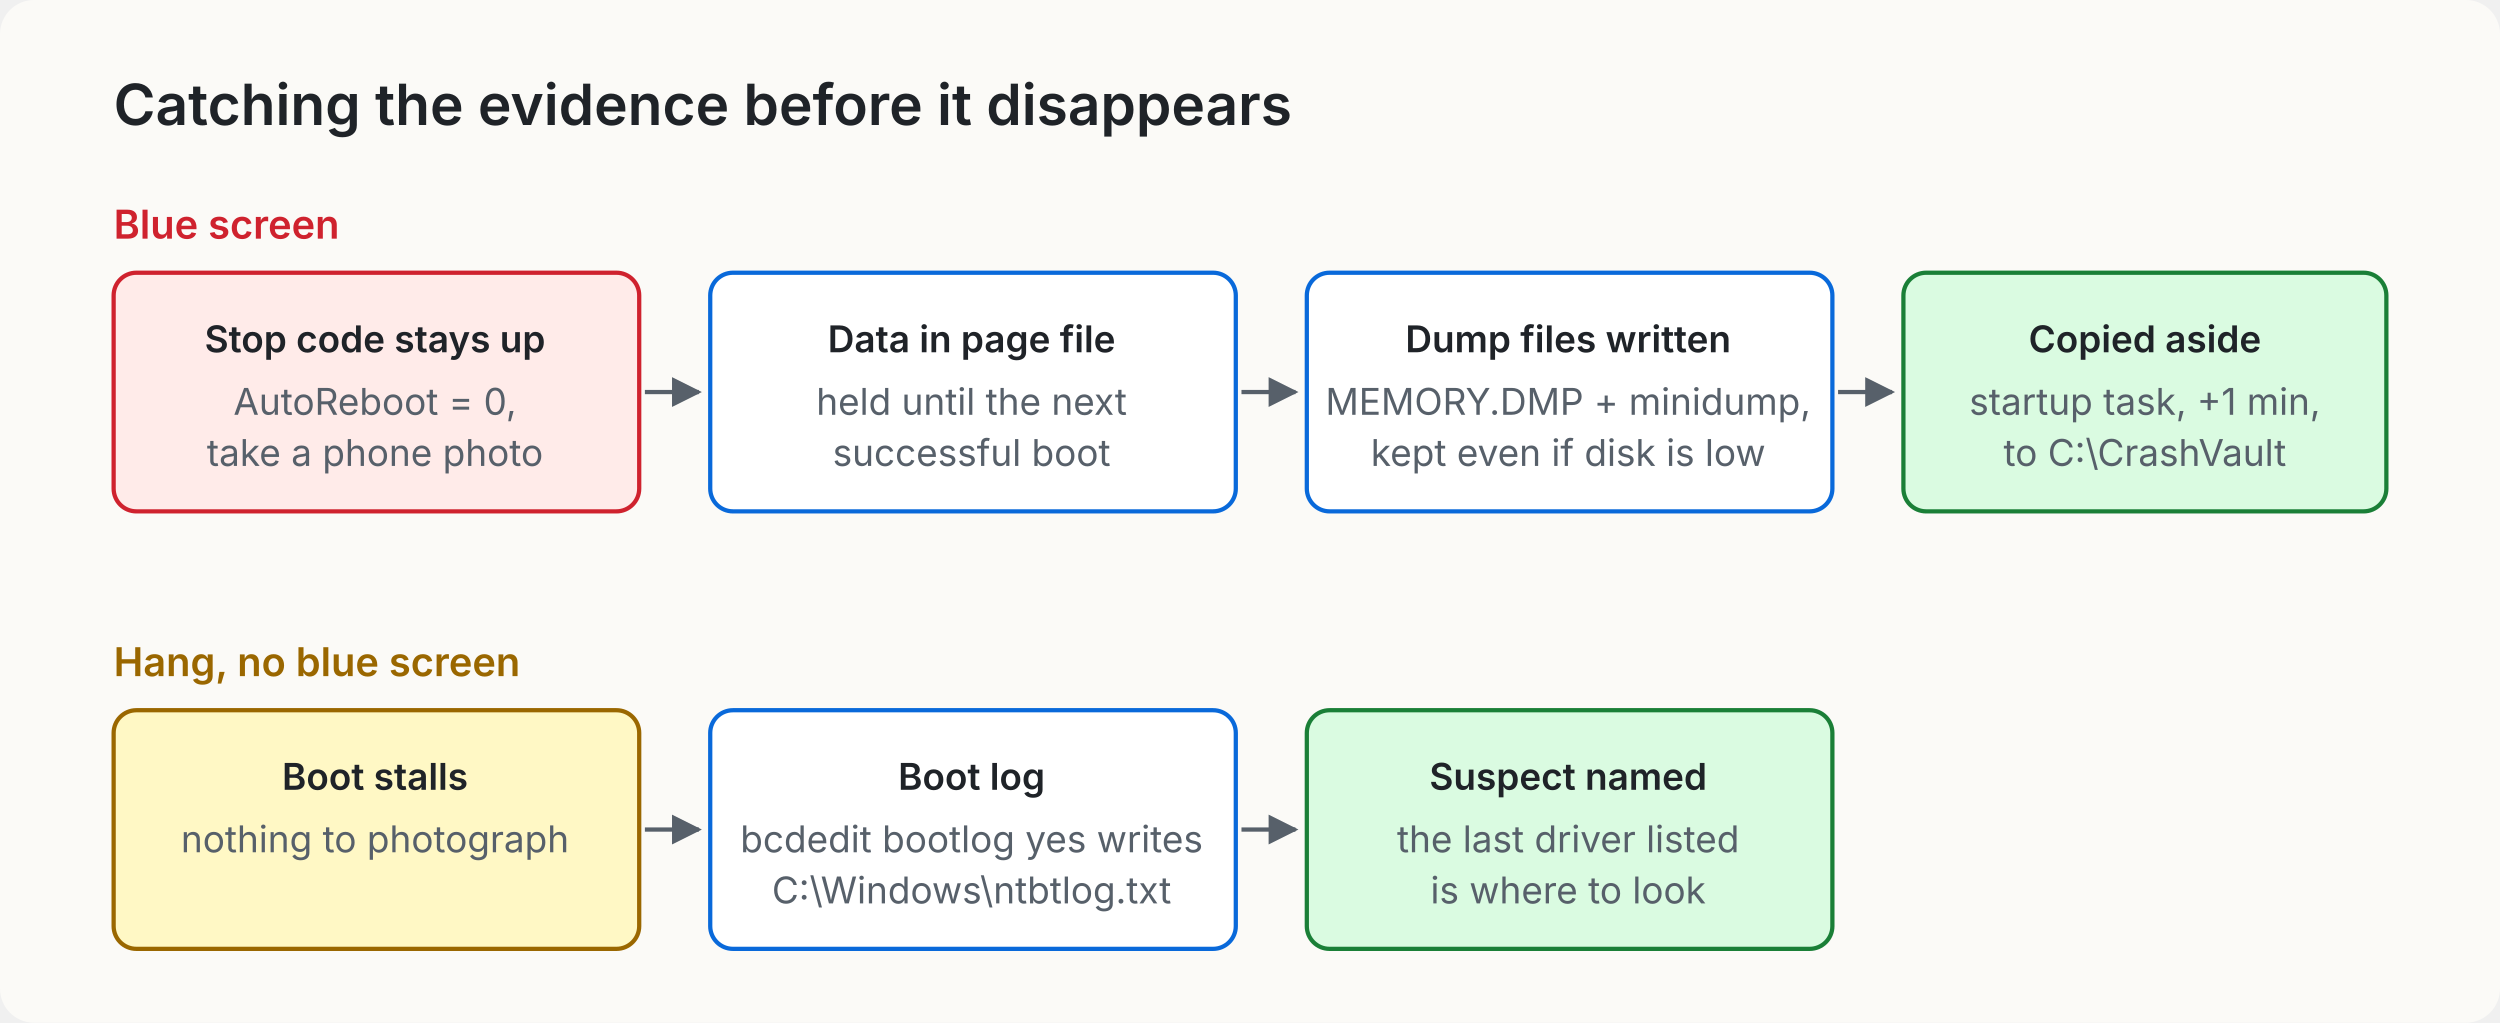
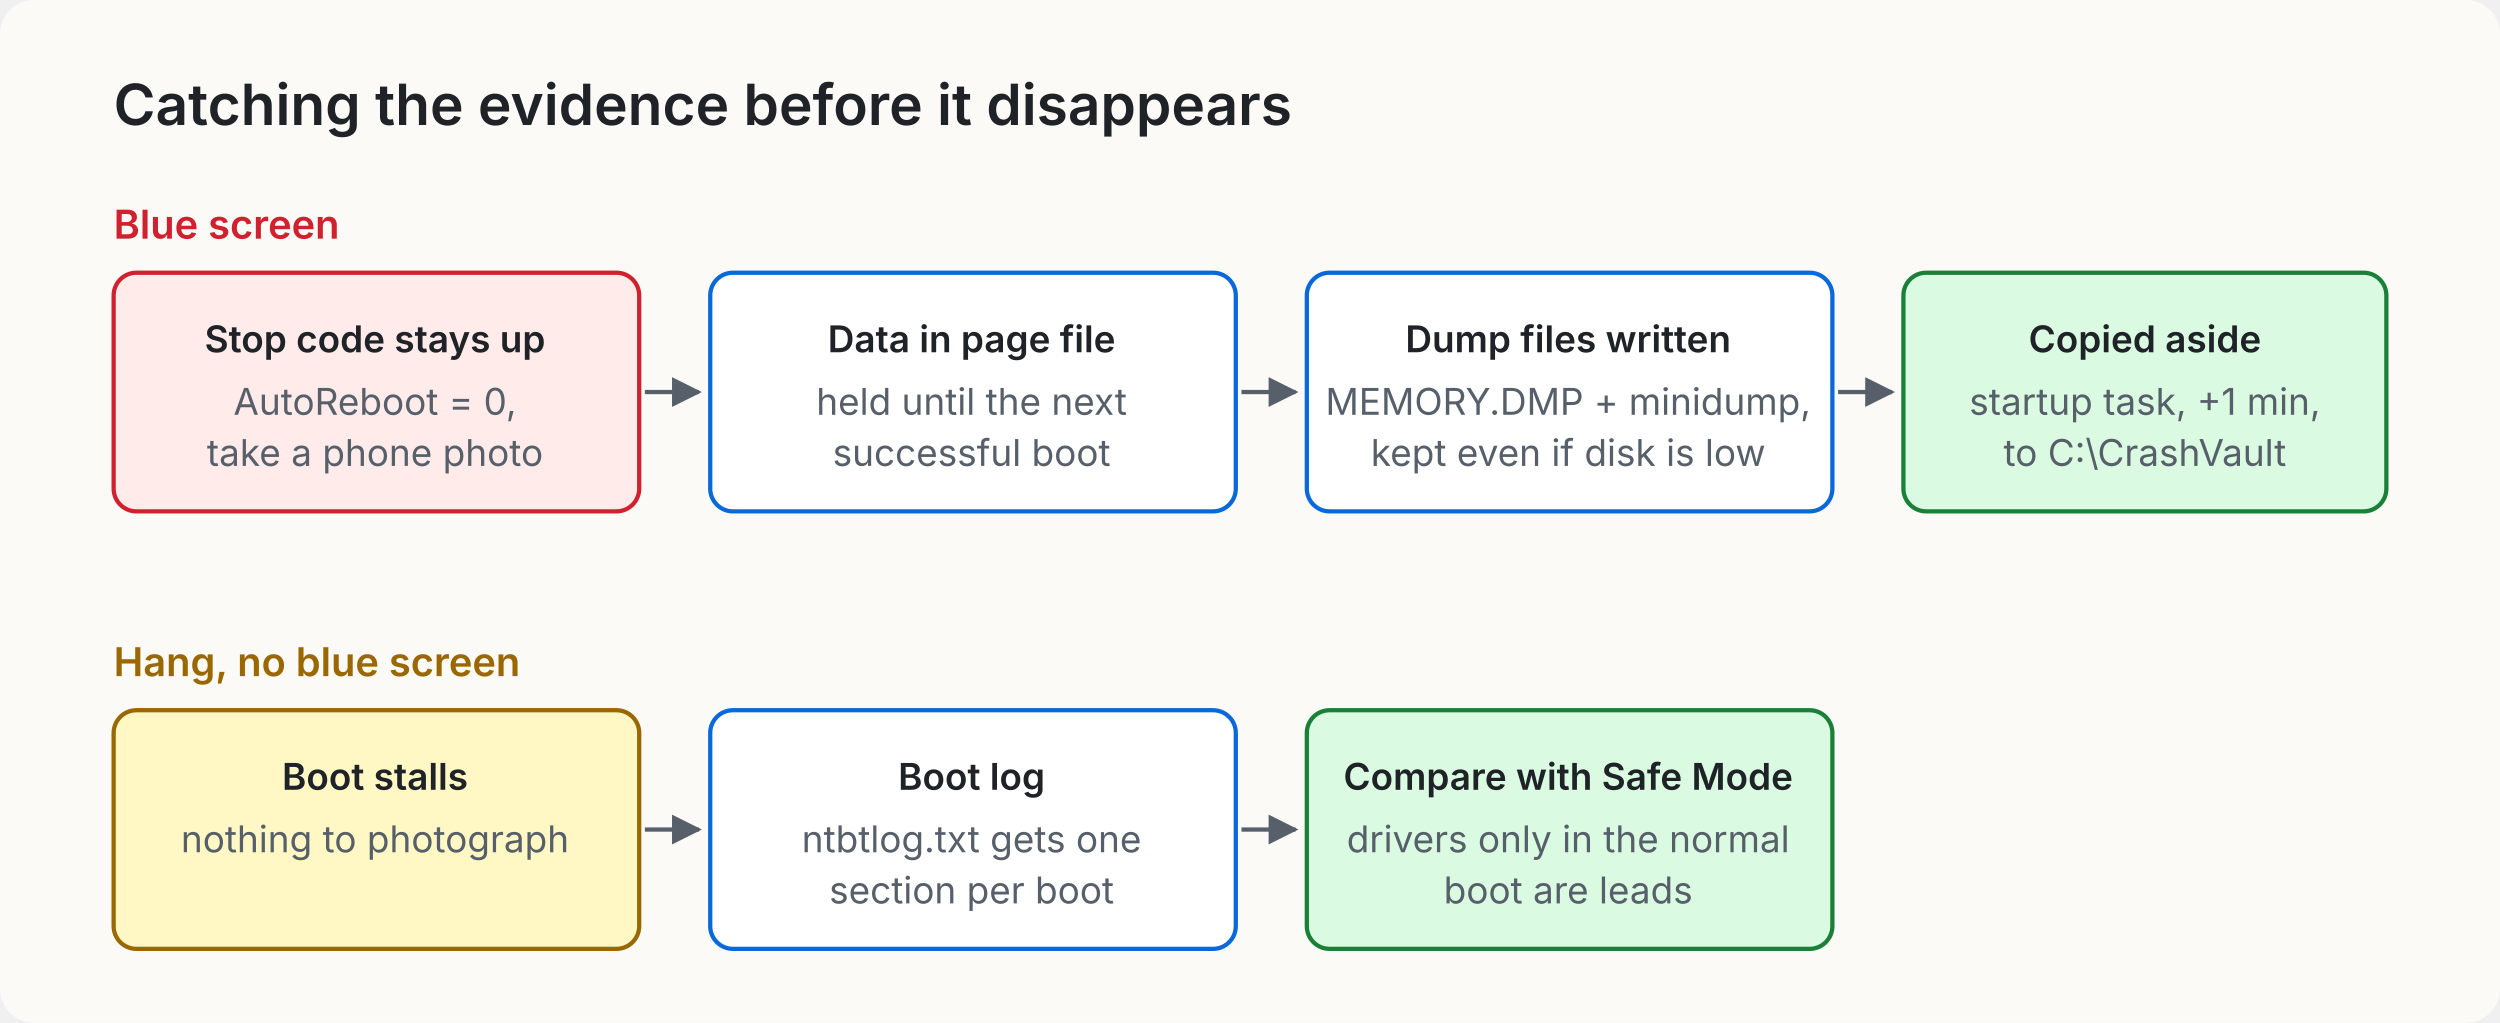
<svg xmlns="http://www.w3.org/2000/svg" viewBox="0 0 880 360" width="880" height="360" role="img" aria-labelledby="t d" font-family="system-ui, -apple-system, Segoe UI, sans-serif">
  <rect width="880" height="360" rx="12" fill="#fbfaf7" />
  <defs>
    <marker id="a" viewBox="0 0 10 10" refX="9" refY="5" markerWidth="7" markerHeight="7" orient="auto">
      <path d="M0,0 L10,5 L0,10 z" fill="#57606a" />
    </marker>
  </defs>
  <text x="40" y="44" font-size="20" font-weight="600" fill="#1f2328">Catching the evidence before it disappears</text>
  <g font-size="13" text-anchor="middle">
    <text x="40" y="84" text-anchor="start" font-size="14" font-weight="600" fill="#cf222e">Blue screen</text>
    <rect x="40" y="96" width="185" height="84" rx="8" fill="#ffebe9" stroke="#cf222e" stroke-width="1.5" />
    <text x="132" y="124" font-weight="600" fill="#1f2328">Stop code stays up</text>
    <text x="132" y="146" fill="#57606a">AutoReboot = 0,</text>
    <text x="132" y="164" fill="#57606a">take a phone photo</text>
    <rect x="250" y="96" width="185" height="84" rx="8" fill="#ffffff" stroke="#0969da" stroke-width="1.5" />
    <text x="342" y="124" font-weight="600" fill="#1f2328">Data in page file</text>
    <text x="342" y="146" fill="#57606a">held until the next</text>
    <text x="342" y="164" fill="#57606a">successful boot</text>
    <rect x="460" y="96" width="185" height="84" rx="8" fill="#ffffff" stroke="#0969da" stroke-width="1.5" />
    <text x="552" y="124" font-weight="600" fill="#1f2328">Dump files written</text>
    <text x="552" y="146" fill="#57606a">MEMORY.DMP + minidump,</text>
    <text x="552" y="164" fill="#57606a">kept even if disk is low</text>
    <rect x="670" y="96" width="170" height="84" rx="8" fill="#dafbe1" stroke="#1a7f37" stroke-width="1.5" />
    <text x="755" y="124" font-weight="600" fill="#1f2328">Copied aside</text>
    <text x="755" y="146" fill="#57606a">startup task, +1 min,</text>
    <text x="755" y="164" fill="#57606a">to C:\CrashVault</text>
    <text x="40" y="238" text-anchor="start" font-size="14" font-weight="600" fill="#9a6700">Hang, no blue screen</text>
    <rect x="40" y="250" width="185" height="84" rx="8" fill="#fff8c5" stroke="#9a6700" stroke-width="1.5" />
    <text x="132" y="278" font-weight="600" fill="#1f2328">Boot stalls</text>
    <text x="132" y="300" fill="#57606a">nothing to photograph</text>
    <rect x="250" y="250" width="185" height="84" rx="8" fill="#ffffff" stroke="#0969da" stroke-width="1.5" />
    <text x="342" y="278" font-weight="600" fill="#1f2328">Boot log</text>
-     <text x="342" y="300" fill="#57606a">bcdedit bootlog yes writes</text>
-     <text x="342" y="318" fill="#57606a">C:\Windows\ntbtlog.txt</text>
+     <text x="342" y="300" fill="#57606a">ntbtlog.txt gets one</text>
+     <text x="342" y="318" fill="#57606a">section per boot</text>
    <rect x="460" y="250" width="185" height="84" rx="8" fill="#dafbe1" stroke="#1a7f37" stroke-width="1.5" />
-     <text x="552" y="278" font-weight="600" fill="#1f2328">Suspect named</text>
-     <text x="552" y="300" fill="#57606a">the last driver listed</text>
-     <text x="552" y="318" fill="#57606a">is where to look</text>
+     <text x="552" y="278" font-weight="600" fill="#1f2328">Compare with Safe Mode</text>
+     <text x="552" y="300" fill="#57606a">drivers only in the normal</text>
+     <text x="552" y="318" fill="#57606a">boot are leads</text>
  </g>
  <g stroke="#57606a" stroke-width="1.5" marker-end="url(#a)">
    <line x1="227" y1="138" x2="246" y2="138" />
    <line x1="437" y1="138" x2="456" y2="138" />
    <line x1="647" y1="138" x2="666" y2="138" />
    <line x1="227" y1="292" x2="246" y2="292" />
    <line x1="437" y1="292" x2="456" y2="292" />
  </g>
</svg>
